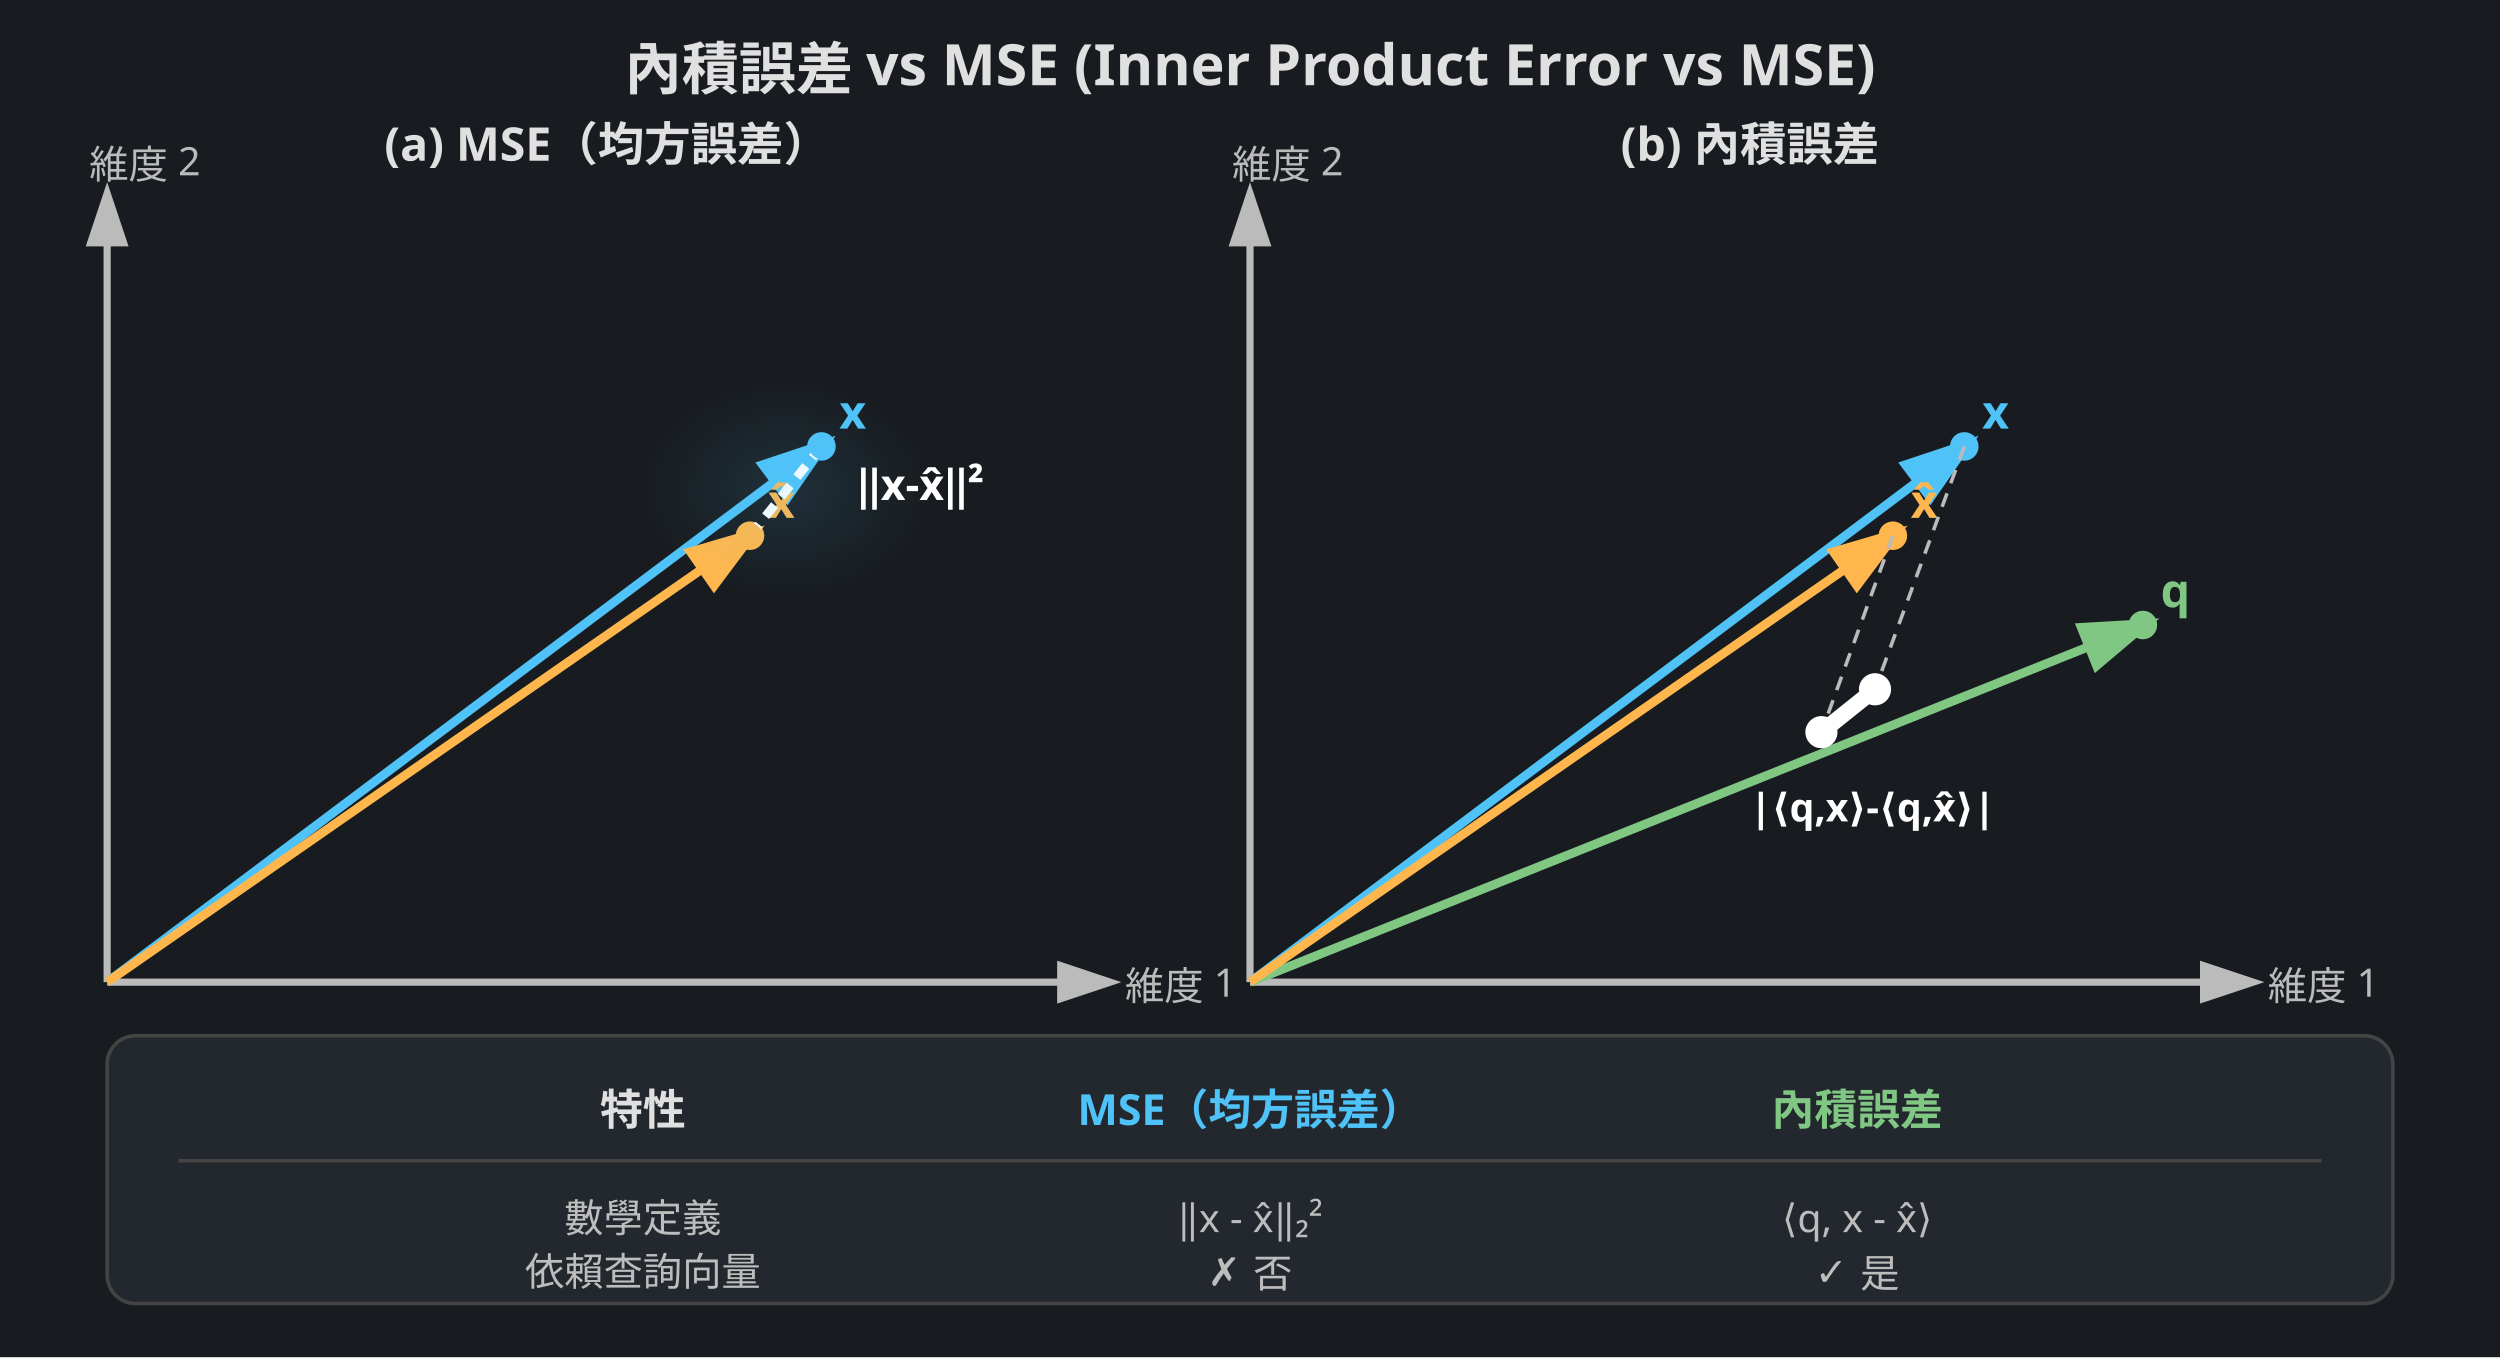
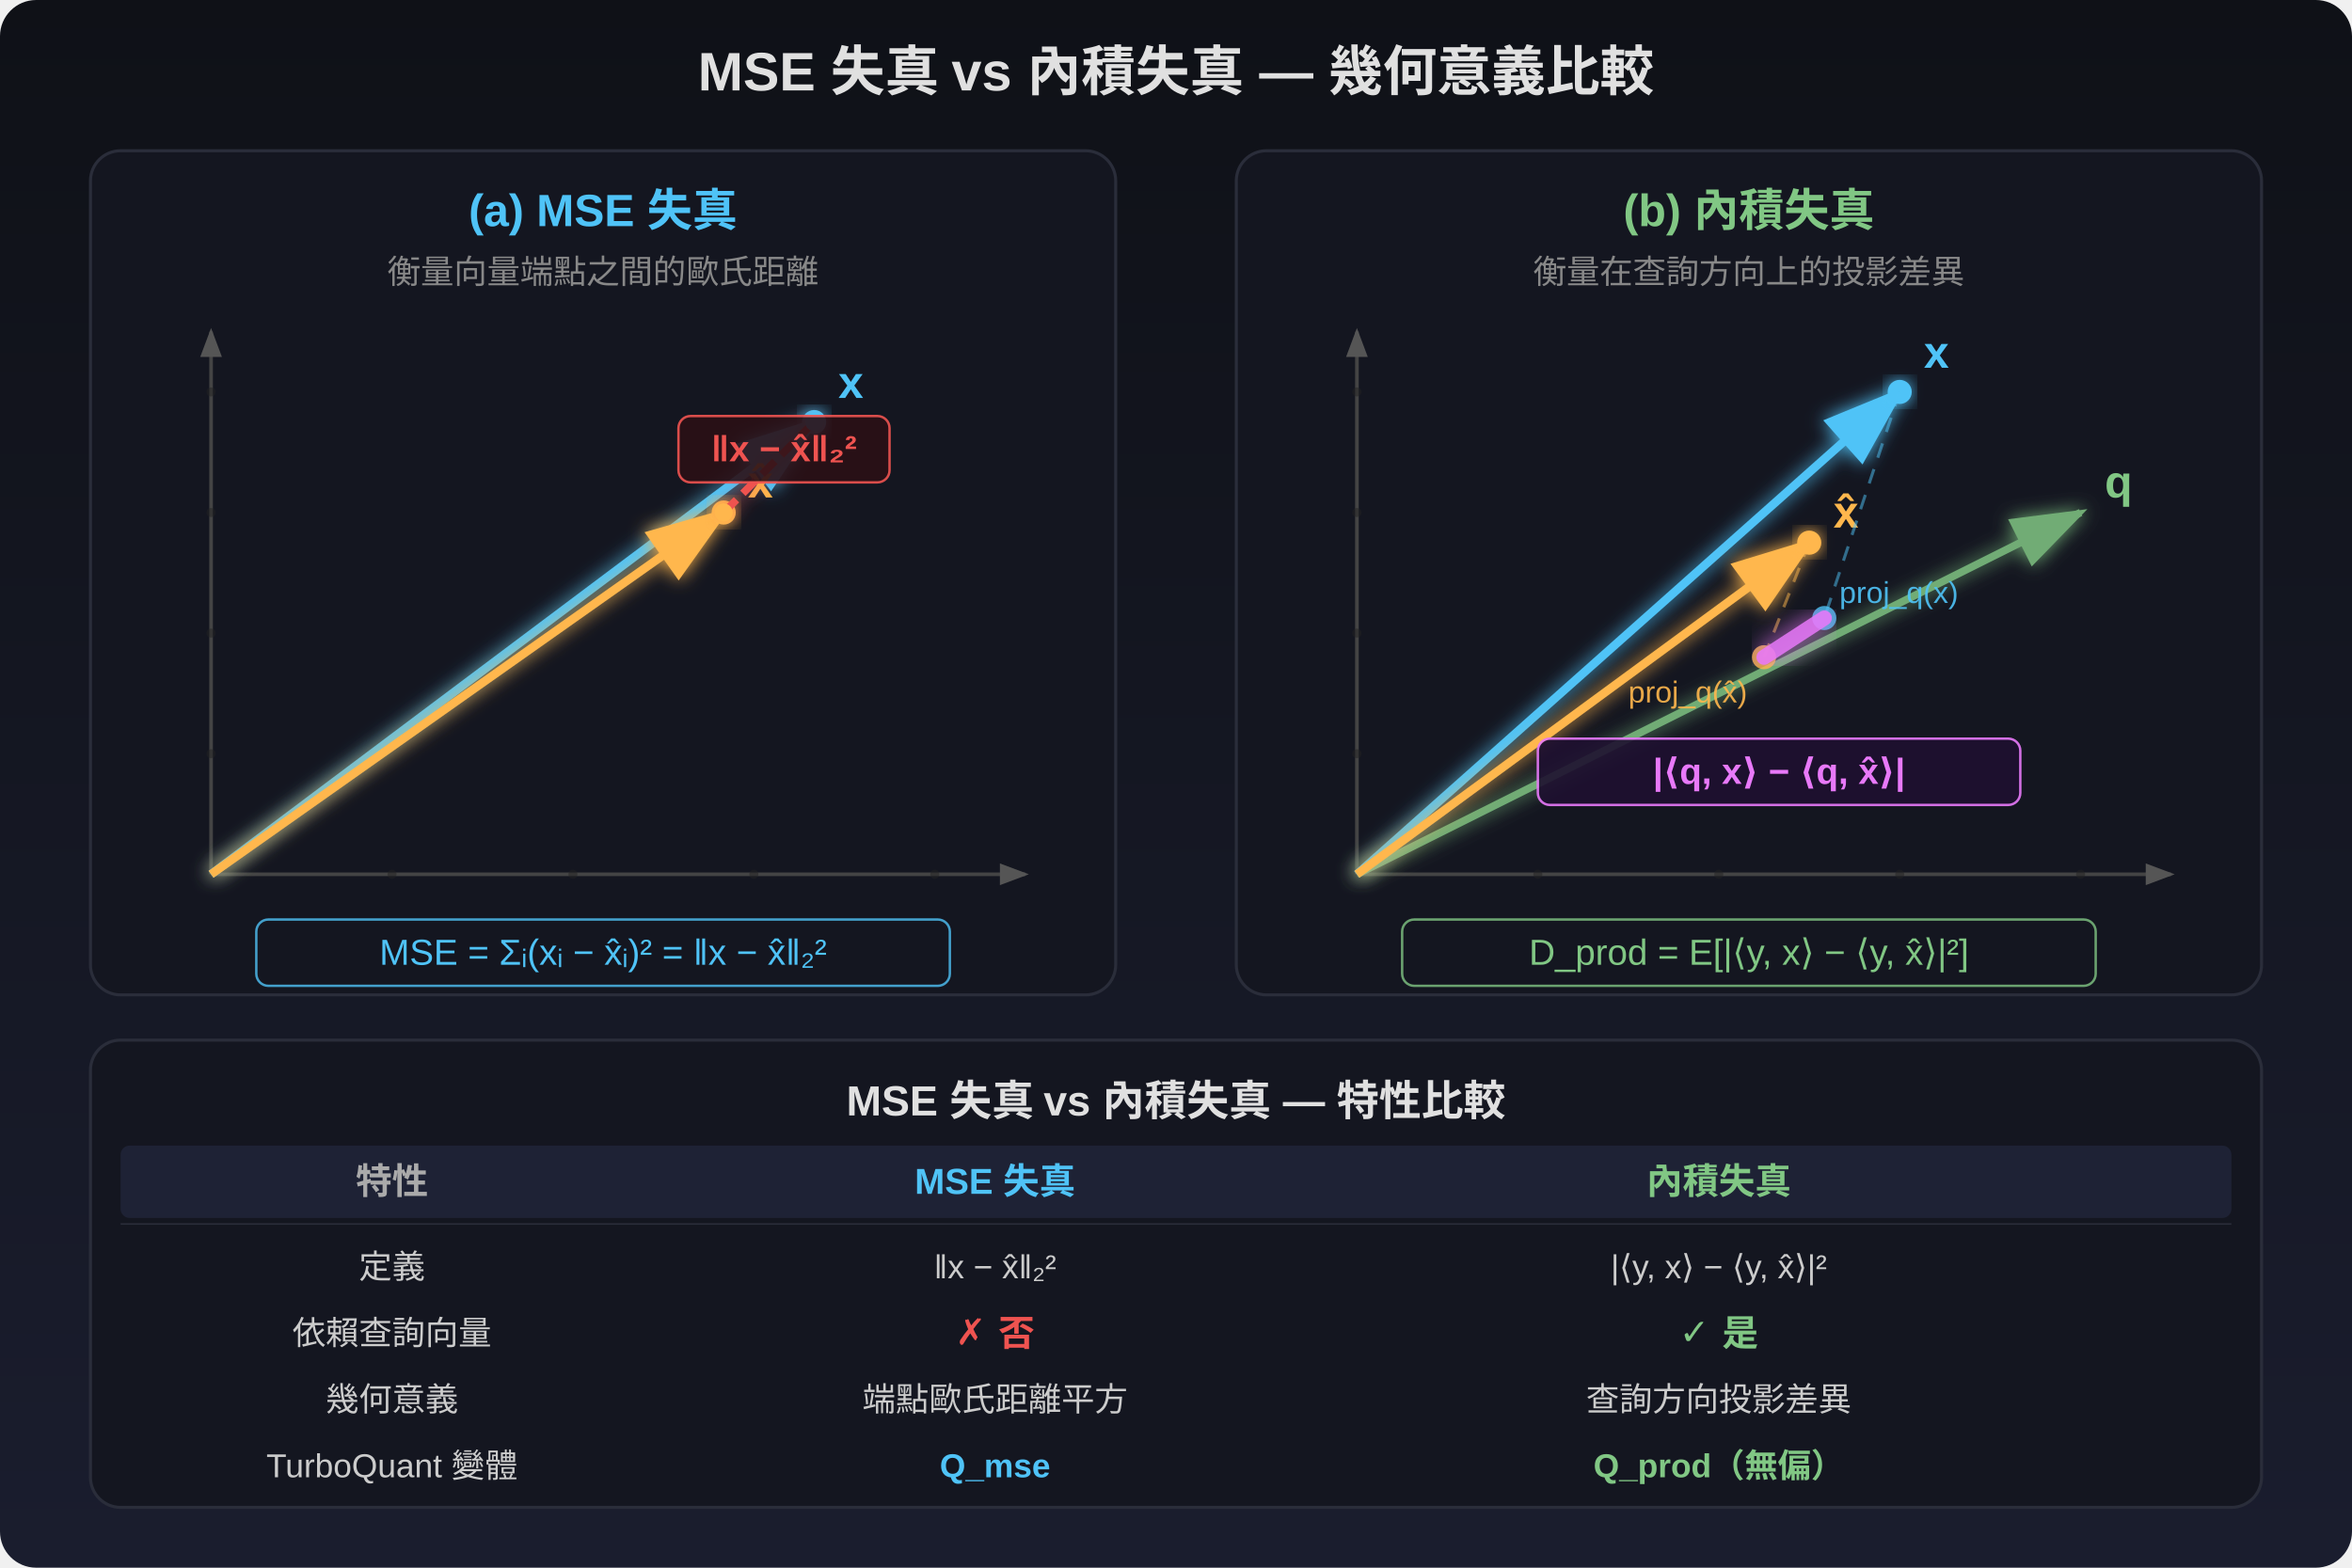
- <svg xmlns="http://www.w3.org/2000/svg" width="700" height="380" viewBox="0 0 700 380">
-   <rect width="100%" height="100%" fill="#181c20" />
+ <svg xmlns="http://www.w3.org/2000/svg" width="780" height="520" viewBox="0 0 780 520">
  <defs>
-     <marker id="axis-arrow-mse" markerWidth="10" markerHeight="10" refX="7" refY="3" orient="auto" markerUnits="strokeWidth">
-       <path d="M0,0 L0,6 L9,3 z" fill="#bbb" />
+     <marker id="ax-a" markerWidth="8" markerHeight="6" refX="7" refY="3" orient="auto">
+       <polygon points="0 0, 8 3, 0 6" fill="#555" />
    </marker>
-     <marker id="x-arrow-mse" markerWidth="10" markerHeight="10" refX="7" refY="3" orient="auto" markerUnits="strokeWidth">
-       <path d="M0,0 L0,6 L9,3 z" fill="#4fc3f7" />
+     <marker id="vx-a" markerWidth="10" markerHeight="7" refX="9" refY="3.5" orient="auto">
+       <polygon points="0 0, 10 3.5, 0 7" fill="#4fc3f7" />
    </marker>
-     <marker id="xhat-arrow-mse" markerWidth="10" markerHeight="10" refX="7" refY="3" orient="auto" markerUnits="strokeWidth">
-       <path d="M0,0 L0,6 L9,3 z" fill="#ffb74d" />
+     <marker id="vxh-a" markerWidth="10" markerHeight="7" refX="9" refY="3.5" orient="auto">
+       <polygon points="0 0, 10 3.5, 0 7" fill="#ffb74d" />
    </marker>
-     <marker id="q-arrow-mse" markerWidth="10" markerHeight="10" refX="7" refY="3" orient="auto" markerUnits="strokeWidth">
-       <path d="M0,0 L0,6 L9,3 z" fill="#81c784" />
+     <marker id="vq-a" markerWidth="10" markerHeight="7" refX="9" refY="3.5" orient="auto">
+       <polygon points="0 0, 10 3.5, 0 7" fill="#81c784" />
    </marker>
-     <radialGradient id="voronoi-mse1" cx="50%" cy="50%" r="50%">
-       <stop offset="0%" style="stop-color:#4fc3f7;stop-opacity:0.12" />
-       <stop offset="100%" style="stop-color:#4fc3f7;stop-opacity:0" />
-     </radialGradient>
-     <radialGradient id="voronoi-mse2" cx="50%" cy="50%" r="50%">
-       <stop offset="0%" style="stop-color:#ffb74d;stop-opacity:0.12" />
-       <stop offset="100%" style="stop-color:#ffb74d;stop-opacity:0" />
-     </radialGradient>
+     <linearGradient id="bg-g" x1="0" y1="0" x2="0" y2="1">
+       <stop offset="0%" stop-color="#0f1117" />
+       <stop offset="100%" stop-color="#1a1d2e" />
+     </linearGradient>
+     <filter id="gl-c" x="-20%" y="-20%" width="140%" height="140%">
+       <feGaussianBlur stdDeviation="3" result="b" />
+       <feMerge>
+         <feMergeNode in="b" />
+         <feMergeNode in="SourceGraphic" />
+       </feMerge>
+     </filter>
+     <filter id="gl-o" x="-20%" y="-20%" width="140%" height="140%">
+       <feGaussianBlur stdDeviation="3" result="b" />
+       <feMerge>
+         <feMergeNode in="b" />
+         <feMergeNode in="SourceGraphic" />
+       </feMerge>
+     </filter>
+     <filter id="gl-g" x="-20%" y="-20%" width="140%" height="140%">
+       <feGaussianBlur stdDeviation="3" result="b" />
+       <feMerge>
+         <feMergeNode in="b" />
+         <feMergeNode in="SourceGraphic" />
+       </feMerge>
+     </filter>
+     <filter id="gl-p" x="-20%" y="-20%" width="140%" height="140%">
+       <feGaussianBlur stdDeviation="4" result="b" />
+       <feMerge>
+         <feMergeNode in="b" />
+         <feMergeNode in="SourceGraphic" />
+       </feMerge>
+     </filter>
+     <filter id="gl-r" x="-20%" y="-20%" width="140%" height="140%">
+       <feGaussianBlur stdDeviation="3" result="b" />
+       <feMerge>
+         <feMergeNode in="b" />
+         <feMergeNode in="SourceGraphic" />
+       </feMerge>
+     </filter>
  </defs>
-   <text x="350" y="25" font-family="sans-serif" font-size="16" font-weight="bold" fill="#e0e0e0" text-anchor="middle">內積誤差 vs MSE (Inner Product Error vs MSE)</text>
-   <g transform="translate(30, 55)">
-     <text x="140" y="-10" text-anchor="middle" font-family="sans-serif" font-size="13" font-weight="bold" fill="#e0e0e0">(a) MSE（均方誤差）</text>
-     <line x1="0" y1="220" x2="280" y2="220" stroke="#bbb" stroke-width="2" marker-end="url(#axis-arrow-mse)" />
-     <line x1="0" y1="220" x2="0" y2="0" stroke="#bbb" stroke-width="2" marker-end="url(#axis-arrow-mse)" />
-     <text x="285" y="225" font-family="sans-serif" font-size="11" fill="#bbb">維度 1</text>
-     <text x="-5" y="-5" font-family="sans-serif" font-size="11" fill="#bbb">維度 2</text>
-     <line x1="0" y1="220" x2="200" y2="70" stroke="#4fc3f7" stroke-width="2.5" marker-end="url(#x-arrow-mse)" />
-     <text x="205" y="65" font-family="sans-serif" font-size="13" fill="#4fc3f7" font-weight="bold">x</text>
-     <circle cx="200" cy="70" r="4" fill="#4fc3f7" />
-     <line x1="0" y1="220" x2="180" y2="95" stroke="#ffb74d" stroke-width="2.5" marker-end="url(#xhat-arrow-mse)" />
-     <text x="185" y="90" font-family="sans-serif" font-size="13" fill="#ffb74d" font-weight="bold">x̂</text>
-     <circle cx="180" cy="95" r="4" fill="#ffb74d" />
-     <line x1="180" y1="95" x2="200" y2="70" stroke="#fff" stroke-width="2.5" stroke-dasharray="4,3" />
-     <circle cx="180" cy="95" r="3.5" fill="#ffb74d" />
-     <circle cx="200" cy="70" r="3.5" fill="#4fc3f7" />
-     <ellipse cx="190" cy="82" rx="40" ry="30" fill="url(#voronoi-mse1)" />
-     <text x="210" y="85" font-family="sans-serif" font-size="12" fill="#fff" font-weight="bold">‖x-x̂‖²</text>
-     <text x="140" y="255" text-anchor="middle" font-family="sans-serif" font-size="11" fill="#bdbdbd">MSE = 歐氏距離的平方</text>
+   <rect width="780" height="520" fill="url(#bg-g)" rx="12" />
+   <text x="390" y="30" text-anchor="middle" font-family="'Segoe UI',Arial,sans-serif" font-size="18" font-weight="bold" fill="#e0e0e0">MSE 失真 vs 內積失真 — 幾何意義比較</text>
+   <g transform="translate(30, 50)">
+     <rect width="340" height="280" rx="10" fill="#141620" stroke="#2a2d3a" stroke-width="1" />
+     <text x="170" y="25" text-anchor="middle" font-family="'Segoe UI',Arial,sans-serif" font-size="15" font-weight="bold" fill="#4fc3f7">(a) MSE 失真</text>
+     <text x="170" y="44" text-anchor="middle" font-family="'Segoe UI',Arial,sans-serif" font-size="11" fill="#888">衡量向量端點之間的歐氏距離</text>
+     <line x1="40" y1="240" x2="310" y2="240" stroke="#444" stroke-width="1.2" marker-end="url(#ax-a)" />
+     <line x1="40" y1="240" x2="40" y2="60" stroke="#444" stroke-width="1.2" marker-end="url(#ax-a)" />
+     <g fill="#222" opacity="0.5">
+       <circle cx="100" cy="240" r="1.5" />
+       <circle cx="160" cy="240" r="1.5" />
+       <circle cx="220" cy="240" r="1.5" />
+       <circle cx="280" cy="240" r="1.5" />
+       <circle cx="40" cy="200" r="1.5" />
+       <circle cx="40" cy="160" r="1.5" />
+       <circle cx="40" cy="120" r="1.5" />
+       <circle cx="40" cy="80" r="1.5" />
+     </g>
+     <line x1="40" y1="240" x2="240" y2="90" stroke="#4fc3f7" stroke-width="2.8" marker-end="url(#vx-a)" filter="url(#gl-c)" />
+     <circle cx="240" cy="90" r="4" fill="#4fc3f7" filter="url(#gl-c)" />
+     <text x="248" y="82" font-family="'Segoe UI',Arial,sans-serif" font-size="15" font-weight="bold" fill="#4fc3f7">x</text>
+     <line x1="40" y1="240" x2="210" y2="120" stroke="#ffb74d" stroke-width="2.8" marker-end="url(#vxh-a)" filter="url(#gl-o)" />
+     <circle cx="210" cy="120" r="4" fill="#ffb74d" filter="url(#gl-o)" />
+     <text x="218" y="115" font-family="'Segoe UI',Arial,sans-serif" font-size="15" font-weight="bold" fill="#ffb74d">x̂</text>
+     <line x1="210" y1="120" x2="240" y2="90" stroke="#ef5350" stroke-width="2.5" stroke-dasharray="6,3" filter="url(#gl-r)" />
+     <circle cx="210" cy="120" r="3" fill="#ffb74d" />
+     <circle cx="240" cy="90" r="3" fill="#4fc3f7" />
+     <rect x="195" y="88" width="70" height="22" rx="4" fill="#2a1015" stroke="#ef5350" stroke-width="0.8" opacity="0.9" />
+     <text x="230" y="103" text-anchor="middle" font-family="'Segoe UI',Arial,sans-serif" font-size="12" font-weight="bold" fill="#ef5350">‖x − x̂‖₂²</text>
+     <rect x="55" y="255" width="230" height="22" rx="4" fill="#141620" stroke="#4fc3f7" stroke-width="0.8" opacity="0.8" />
+     <text x="170" y="270" text-anchor="middle" font-family="'Segoe UI',Arial,sans-serif" font-size="12" fill="#4fc3f7">
+       MSE = Σᵢ(xᵢ − x̂ᵢ)² = ‖x − x̂‖₂²
+     </text>
  </g>
-   <g transform="translate(350, 55)">
-     <text x="140" y="-10" text-anchor="middle" font-family="sans-serif" font-size="13" font-weight="bold" fill="#e0e0e0">(b) 內積誤差</text>
-     <line x1="0" y1="220" x2="280" y2="220" stroke="#bbb" stroke-width="2" marker-end="url(#axis-arrow-mse)" />
-     <line x1="0" y1="220" x2="0" y2="0" stroke="#bbb" stroke-width="2" marker-end="url(#axis-arrow-mse)" />
-     <text x="285" y="225" font-family="sans-serif" font-size="11" fill="#bbb">維度 1</text>
-     <text x="-5" y="-5" font-family="sans-serif" font-size="11" fill="#bbb">維度 2</text>
-     <line x1="0" y1="220" x2="250" y2="120" stroke="#81c784" stroke-width="2.5" marker-end="url(#q-arrow-mse)" />
-     <text x="255" y="115" font-family="sans-serif" font-size="13" fill="#81c784" font-weight="bold">q</text>
-     <circle cx="250" cy="120" r="4" fill="#81c784" />
-     <line x1="0" y1="220" x2="200" y2="70" stroke="#4fc3f7" stroke-width="2.5" marker-end="url(#x-arrow-mse)" />
-     <text x="205" y="65" font-family="sans-serif" font-size="13" fill="#4fc3f7" font-weight="bold">x</text>
-     <circle cx="200" cy="70" r="4" fill="#4fc3f7" />
-     <line x1="0" y1="220" x2="180" y2="95" stroke="#ffb74d" stroke-width="2.5" marker-end="url(#xhat-arrow-mse)" />
-     <text x="185" y="90" font-family="sans-serif" font-size="13" fill="#ffb74d" font-weight="bold">x̂</text>
-     <circle cx="180" cy="95" r="4" fill="#ffb74d" />
-     <line x1="200" y1="70" x2="175" y2="138" stroke="#bbb" stroke-width="1" stroke-dasharray="4,3" />
-     <circle cx="175" cy="138" r="3.5" fill="#4fc3f7" />
-     <line x1="180" y1="95" x2="160" y2="150" stroke="#bbb" stroke-width="1" stroke-dasharray="4,3" />
-     <circle cx="160" cy="150" r="3.5" fill="#ffb74d" />
-     <line x1="160" y1="150" x2="175" y2="138" stroke="#fff" stroke-width="4.5" stroke-linecap="round" />
-     <circle cx="160" cy="150" r="4.5" fill="#fff" />
-     <circle cx="175" cy="138" r="4.5" fill="#fff" />
-     <text x="140" y="175" font-family="sans-serif" font-size="11" fill="#fff" font-weight="bold">|⟨q,x⟩-⟨q,x̂⟩|</text>
-     <text x="140" y="255" text-anchor="middle" font-family="sans-serif" font-size="11" fill="#bdbdbd">內積誤差 = 在 q 方向上投影長度的差異</text>
+   <g transform="translate(410, 50)">
+     <rect width="340" height="280" rx="10" fill="#141620" stroke="#2a2d3a" stroke-width="1" />
+     <text x="170" y="25" text-anchor="middle" font-family="'Segoe UI',Arial,sans-serif" font-size="15" font-weight="bold" fill="#81c784">(b) 內積失真</text>
+     <text x="170" y="44" text-anchor="middle" font-family="'Segoe UI',Arial,sans-serif" font-size="11" fill="#888">衡量在查詢方向上的投影差異</text>
+     <line x1="40" y1="240" x2="310" y2="240" stroke="#444" stroke-width="1.2" marker-end="url(#ax-a)" />
+     <line x1="40" y1="240" x2="40" y2="60" stroke="#444" stroke-width="1.2" marker-end="url(#ax-a)" />
+     <g fill="#222" opacity="0.5">
+       <circle cx="100" cy="240" r="1.5" />
+       <circle cx="160" cy="240" r="1.5" />
+       <circle cx="220" cy="240" r="1.5" />
+       <circle cx="280" cy="240" r="1.5" />
+       <circle cx="40" cy="200" r="1.5" />
+       <circle cx="40" cy="160" r="1.5" />
+       <circle cx="40" cy="120" r="1.5" />
+       <circle cx="40" cy="80" r="1.5" />
+     </g>
+     <line x1="40" y1="240" x2="280" y2="120" stroke="#81c784" stroke-width="2.5" marker-end="url(#vq-a)" filter="url(#gl-g)" opacity="0.85" />
+     <text x="288" y="115" font-family="'Segoe UI',Arial,sans-serif" font-size="15" font-weight="bold" fill="#81c784">q</text>
+     <line x1="40" y1="240" x2="220" y2="80" stroke="#4fc3f7" stroke-width="2.8" marker-end="url(#vx-a)" filter="url(#gl-c)" />
+     <circle cx="220" cy="80" r="4" fill="#4fc3f7" filter="url(#gl-c)" />
+     <text x="228" y="72" font-family="'Segoe UI',Arial,sans-serif" font-size="15" font-weight="bold" fill="#4fc3f7">x</text>
+     <line x1="40" y1="240" x2="190" y2="130" stroke="#ffb74d" stroke-width="2.8" marker-end="url(#vxh-a)" filter="url(#gl-o)" />
+     <circle cx="190" cy="130" r="4" fill="#ffb74d" filter="url(#gl-o)" />
+     <text x="198" y="125" font-family="'Segoe UI',Arial,sans-serif" font-size="15" font-weight="bold" fill="#ffb74d">x̂</text>
+     <line x1="220" y1="80" x2="195" y2="155" stroke="#4fc3f7" stroke-width="1" stroke-dasharray="5,4" opacity="0.5" />
+     <circle cx="195" cy="155" r="4" fill="#4fc3f7" opacity="0.8" />
+     <text x="200" y="150" font-family="'Segoe UI',Arial,sans-serif" font-size="10" fill="#4fc3f7" opacity="0.9">proj_q(x)</text>
+     <line x1="190" y1="130" x2="175" y2="168" stroke="#ffb74d" stroke-width="1" stroke-dasharray="5,4" opacity="0.5" />
+     <circle cx="175" cy="168" r="4" fill="#ffb74d" opacity="0.8" />
+     <text x="130" y="183" font-family="'Segoe UI',Arial,sans-serif" font-size="10" fill="#ffb74d" opacity="0.9">proj_q(x̂)</text>
+     <line x1="175" y1="168" x2="195" y2="155" stroke="#e879f9" stroke-width="5" stroke-linecap="round" filter="url(#gl-p)" opacity="0.9" />
+     <rect x="100" y="195" width="160" height="22" rx="4" fill="#1e1030" stroke="#e879f9" stroke-width="0.8" opacity="0.9" />
+     <text x="180" y="210" text-anchor="middle" font-family="'Segoe UI',Arial,sans-serif" font-size="12" font-weight="bold" fill="#e879f9">|⟨q, x⟩ − ⟨q, x̂⟩|</text>
+     <rect x="55" y="255" width="230" height="22" rx="4" fill="#141620" stroke="#81c784" stroke-width="0.8" opacity="0.8" />
+     <text x="170" y="270" text-anchor="middle" font-family="'Segoe UI',Arial,sans-serif" font-size="12" fill="#81c784">
+       D_prod = E[|⟨y, x⟩ − ⟨y, x̂⟩|²]
+     </text>
  </g>
-   <rect x="30" y="290" width="640" height="75" fill="#23272e" stroke="#444" stroke-width="1" rx="8" />
-   <text x="180" y="315" font-family="sans-serif" font-size="12" font-weight="bold" fill="#e0e0e0" text-anchor="middle">特性</text>
-   <text x="350" y="315" font-family="sans-serif" font-size="12" font-weight="bold" fill="#4fc3f7" text-anchor="middle">MSE（均方誤差）</text>
-   <text x="520" y="315" font-family="sans-serif" font-size="12" font-weight="bold" fill="#81c784" text-anchor="middle">內積誤差</text>
-   <line x1="50" y1="325" x2="650" y2="325" stroke="#444" stroke-width="1" />
-   <text x="180" y="345" font-family="sans-serif" font-size="11" fill="#bdbdbd" text-anchor="middle">數學定義</text>
-   <text x="350" y="345" font-family="sans-serif" font-size="11" fill="#bdbdbd" text-anchor="middle">‖x - x̂‖₂²</text>
-   <text x="520" y="345" font-family="sans-serif" font-size="11" fill="#bdbdbd" text-anchor="middle">⟨q, x - x̂⟩</text>
-   <text x="180" y="360" font-family="sans-serif" font-size="11" fill="#bdbdbd" text-anchor="middle">依賴查詢向量</text>
-   <text x="350" y="360" font-family="sans-serif" font-size="11" fill="#bdbdbd" text-anchor="middle">✗ 否</text>
-   <text x="520" y="360" font-family="sans-serif" font-size="11" fill="#bdbdbd" text-anchor="middle">✓ 是</text>
-   <rect x="30" y="375" width="640" height="0" fill="none" />
-   <text x="350" y="395" font-family="sans-serif" font-size="11" fill="#fff" text-anchor="middle" font-weight="bold">
-     <tspan fill="#ffb74d">關鍵洞察：</tspan> 兩個向量可以有相同的 MSE，但內積誤差完全不同 — 這取決於它們相對於查詢向量 q 的方向
-   </text>
+   <rect x="30" y="345" width="720" height="155" rx="10" fill="#141620" stroke="#2a2d3a" stroke-width="1" />
+   <text x="390" y="370" text-anchor="middle" font-family="'Segoe UI',Arial,sans-serif" font-size="14" font-weight="bold" fill="#e0e0e0">MSE 失真 vs 內積失真 — 特性比較</text>
+   <rect x="40" y="380" width="700" height="24" rx="3" fill="#1e2235" />
+   <text x="130" y="396" text-anchor="middle" font-family="'Segoe UI',Arial,sans-serif" font-size="12" font-weight="bold" fill="#aaa">特性</text>
+   <text x="330" y="396" text-anchor="middle" font-family="'Segoe UI',Arial,sans-serif" font-size="12" font-weight="bold" fill="#4fc3f7">MSE 失真</text>
+   <text x="570" y="396" text-anchor="middle" font-family="'Segoe UI',Arial,sans-serif" font-size="12" font-weight="bold" fill="#81c784">內積失真</text>
+   <line x1="40" y1="406" x2="740" y2="406" stroke="#2a2d3a" stroke-width="0.5" />
+   <text x="130" y="424" text-anchor="middle" font-family="'Segoe UI',Arial,sans-serif" font-size="11" fill="#ccc">定義</text>
+   <text x="330" y="424" text-anchor="middle" font-family="'Segoe UI',Arial,sans-serif" font-size="11" fill="#ccc">‖x − x̂‖₂²</text>
+   <text x="570" y="424" text-anchor="middle" font-family="'Segoe UI',Arial,sans-serif" font-size="11" fill="#ccc">|⟨y, x⟩ − ⟨y, x̂⟩|²</text>
+   <text x="130" y="446" text-anchor="middle" font-family="'Segoe UI',Arial,sans-serif" font-size="11" fill="#ccc">依賴查詢向量</text>
+   <text x="330" y="446" text-anchor="middle" font-family="'Segoe UI',Arial,sans-serif" font-size="12" fill="#ef5350" font-weight="bold">✗ 否</text>
+   <text x="570" y="446" text-anchor="middle" font-family="'Segoe UI',Arial,sans-serif" font-size="12" fill="#81c784" font-weight="bold">✓ 是</text>
+   <text x="130" y="468" text-anchor="middle" font-family="'Segoe UI',Arial,sans-serif" font-size="11" fill="#ccc">幾何意義</text>
+   <text x="330" y="468" text-anchor="middle" font-family="'Segoe UI',Arial,sans-serif" font-size="11" fill="#ccc">端點歐氏距離平方</text>
+   <text x="570" y="468" text-anchor="middle" font-family="'Segoe UI',Arial,sans-serif" font-size="11" fill="#ccc">查詢方向投影差異</text>
+   <text x="130" y="490" text-anchor="middle" font-family="'Segoe UI',Arial,sans-serif" font-size="11" fill="#ccc">TurboQuant 變體</text>
+   <text x="330" y="490" text-anchor="middle" font-family="'Segoe UI',Arial,sans-serif" font-size="11" fill="#4fc3f7" font-weight="bold">Q_mse</text>
+   <text x="570" y="490" text-anchor="middle" font-family="'Segoe UI',Arial,sans-serif" font-size="11" fill="#81c784" font-weight="bold">Q_prod（無偏）</text>
+   <rect x="50" y="345" width="0" height="0" rx="0" fill="none" />
</svg>
